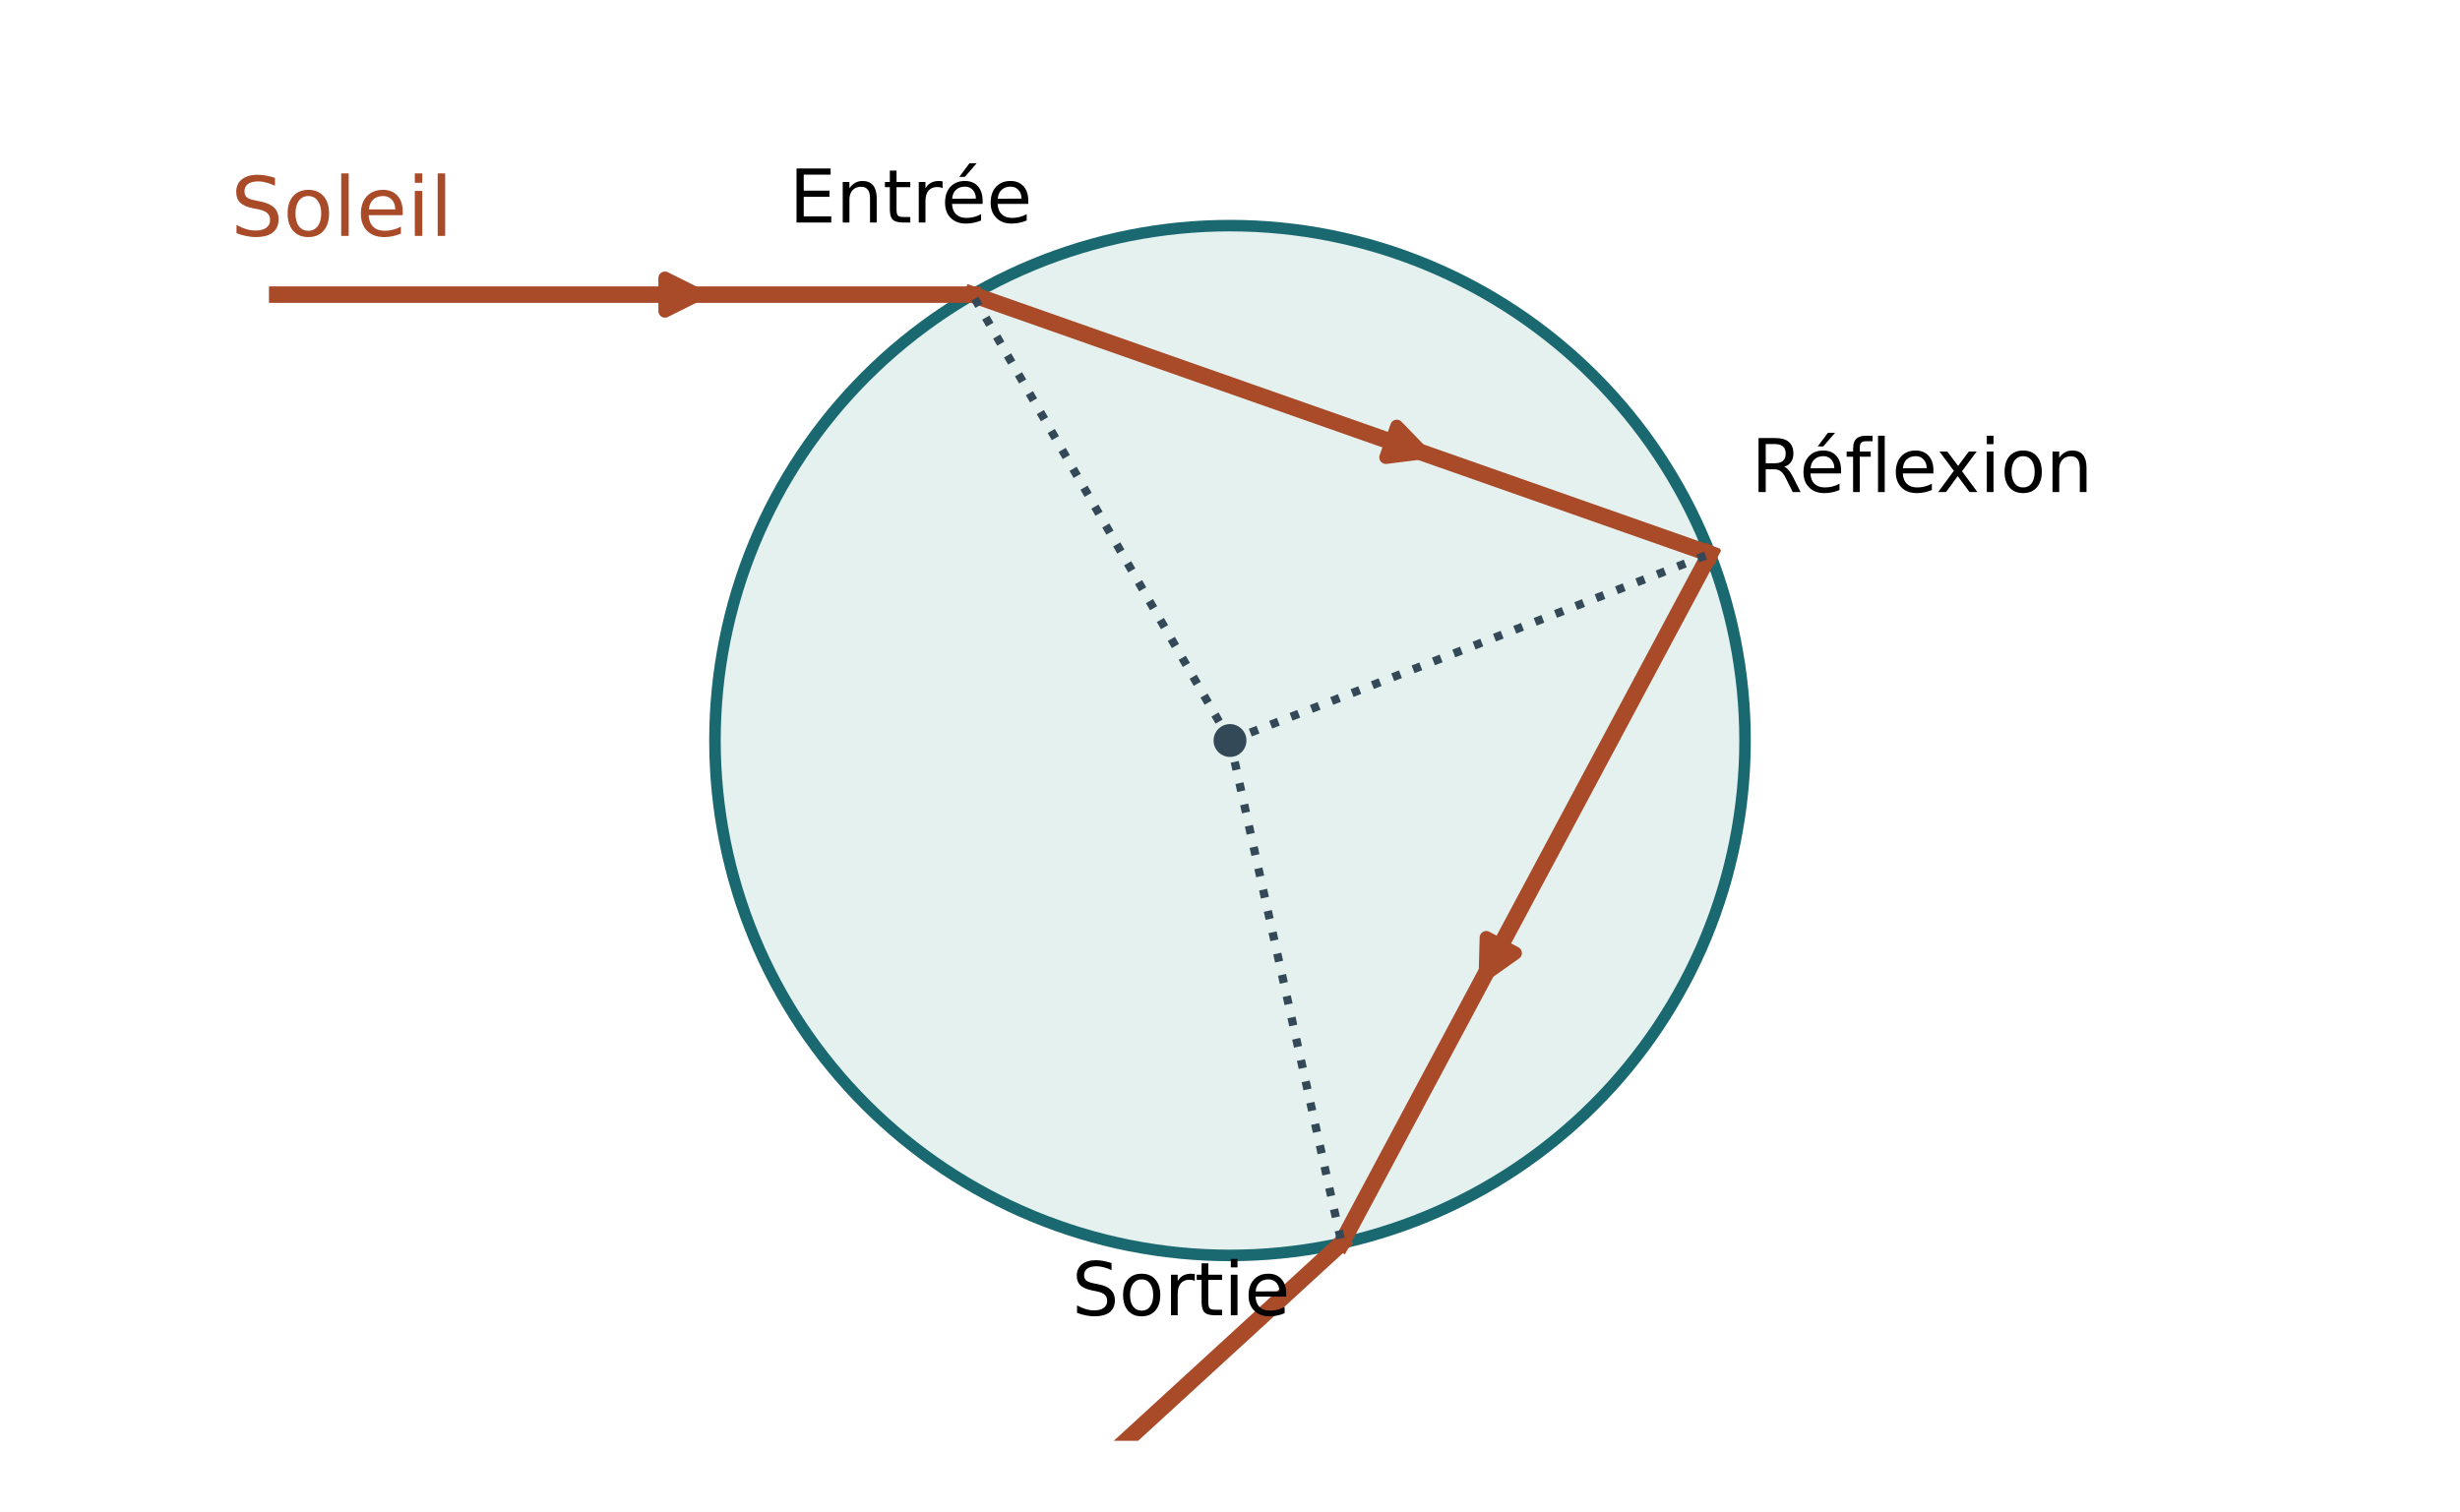
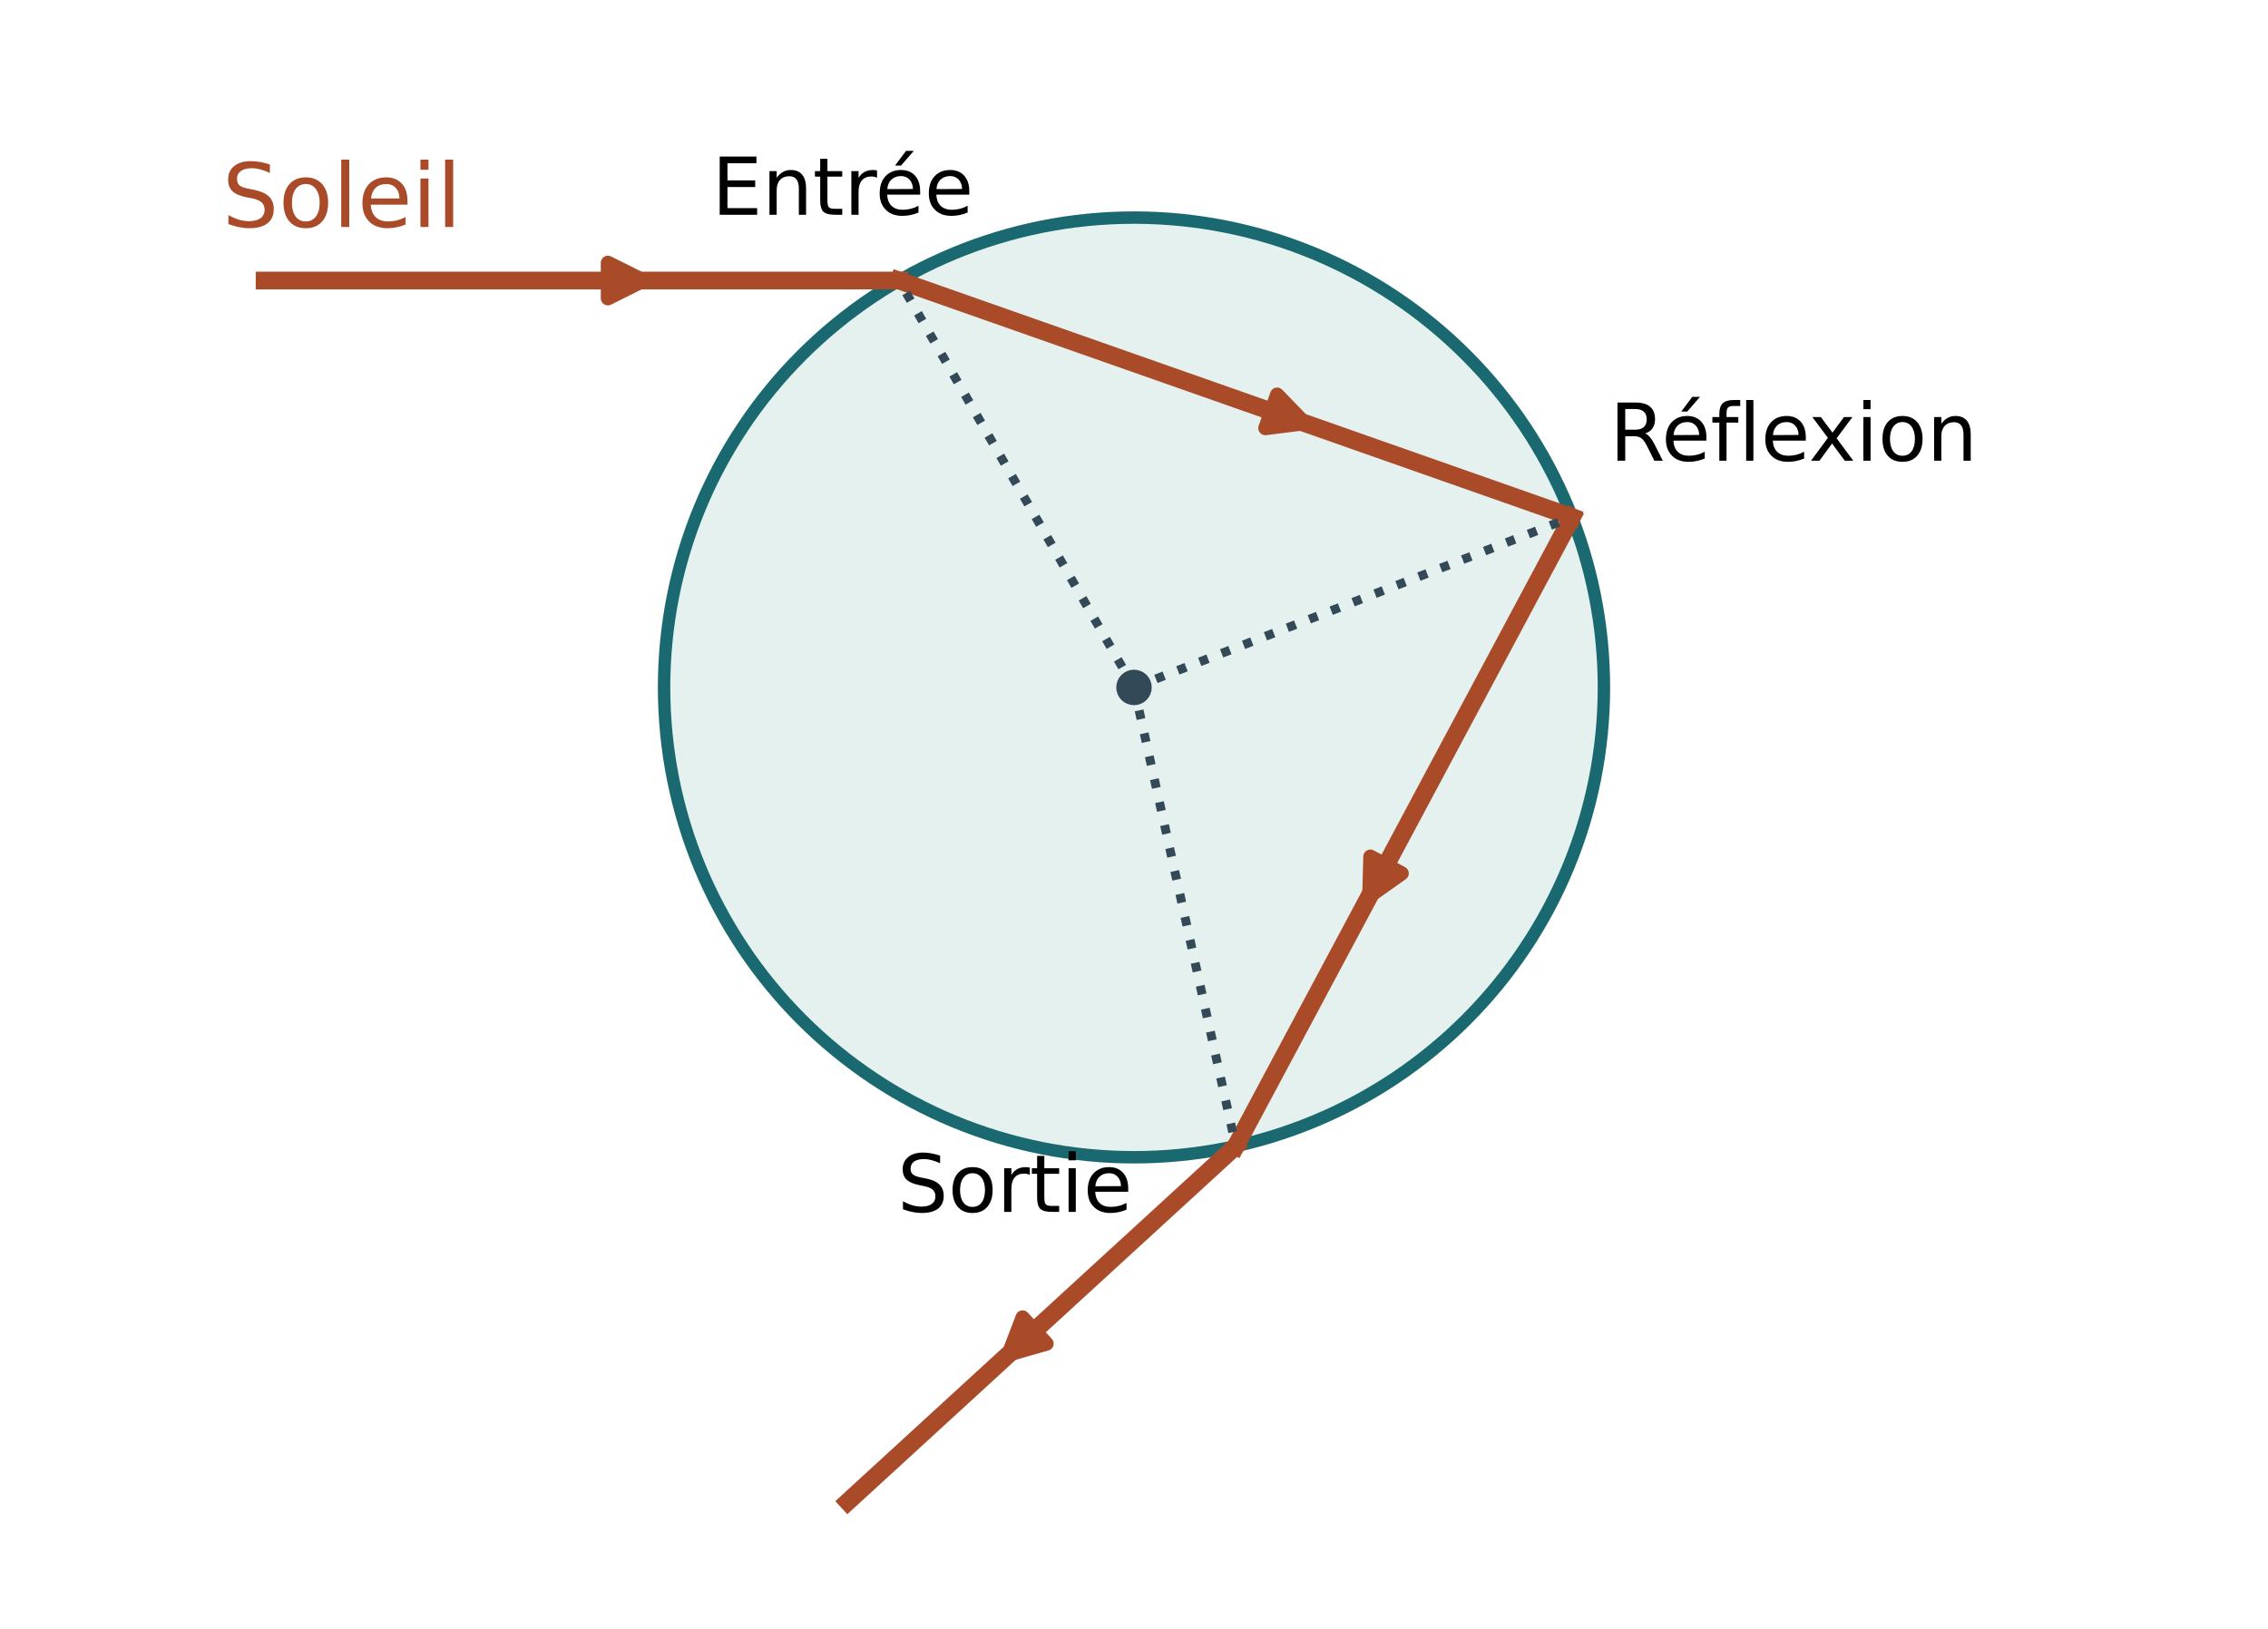
- <svg xmlns="http://www.w3.org/2000/svg" xmlns:xlink="http://www.w3.org/1999/xlink" width="298.648pt" height="183.6pt" viewBox="0 0 298.648 183.6" version="1.1">
+ <svg xmlns="http://www.w3.org/2000/svg" xmlns:xlink="http://www.w3.org/1999/xlink" width="255.637pt" height="183.6pt" viewBox="0 0 255.637 183.6" version="1.1">
  <defs>
    <style type="text/css">*{stroke-linejoin: round; stroke-linecap: butt}</style>
  </defs>
  <g id="figure_1">
    <g id="patch_1">
-       <path d="M 0 183.6  L 298.648 183.6  L 298.648 0  L 0 0  z " style="fill: #ffffff" />
+       <path d="M 0 183.6  L 255.637 183.6  L 255.637 0  L 0 0  z " style="fill: #ffffff" />
    </g>
    <g id="axes_1">
      <g id="patch_2">
-         <path d="M 149.324 152.451  C 165.906 152.451 181.812 145.862 193.537 134.137  C 205.262 122.412 211.851 106.506 211.851 89.924  C 211.851 73.342 205.262 57.437 193.537 45.711  C 181.812 33.986 165.906 27.398 149.324 27.398  C 132.742 27.398 116.837 33.986 105.111 45.711  C 93.386 57.437 86.798 73.342 86.798 89.924  C 86.798 106.506 93.386 122.412 105.111 134.137  C 116.837 145.862 132.742 152.451 149.324 152.451  z " clip-path="url(#p84d6ec0141)" style="fill: #e4f1ef; stroke: #1a6970; stroke-width: 1.4; stroke-linejoin: miter" />
+         <path d="M 127.818 130.467  C 141.866 130.467 155.34 124.886 165.272 114.953  C 175.205 105.02 180.786 91.546 180.786 77.499  C 180.786 63.451 175.205 49.977 165.272 40.044  C 155.34 30.112 141.866 24.53 127.818 24.53  C 113.771 24.53 100.297 30.112 90.364 40.044  C 80.431 49.977 74.85 63.451 74.85 77.499  C 74.85 91.546 80.431 105.02 90.364 114.953  C 100.297 124.886 113.771 130.467 127.818 130.467  z " clip-path="url(#p7a92776636)" style="fill: #e4f1ef; stroke: #1a6970; stroke-width: 1.4; stroke-linejoin: miter" />
      </g>
      <g id="line2d_1">
-         <path d="M 33.651 35.775  L 118.061 35.775  " clip-path="url(#p84d6ec0141)" style="fill: none; stroke: #a94a29; stroke-width: 2; stroke-linecap: square" />
+         <path d="M 29.827 31.627  L 101.334 31.627  " clip-path="url(#p7a92776636)" style="fill: none; stroke: #a94a29; stroke-width: 2; stroke-linecap: square" />
      </g>
      <g id="line2d_2">
-         <path d="M 118.061 35.775  L 207.597 67.256  " clip-path="url(#p84d6ec0141)" style="fill: none; stroke: #a94a29; stroke-width: 2; stroke-linecap: square" />
+         <path d="M 101.334 31.627  L 177.183 58.296  " clip-path="url(#p7a92776636)" style="fill: none; stroke: #a94a29; stroke-width: 2; stroke-linecap: square" />
      </g>
      <g id="line2d_3">
-         <path d="M 207.597 67.256  L 162.871 150.965  " clip-path="url(#p84d6ec0141)" style="fill: none; stroke: #a94a29; stroke-width: 2; stroke-linecap: square" />
+         <path d="M 177.183 58.296  L 139.294 129.209  " clip-path="url(#p7a92776636)" style="fill: none; stroke: #a94a29; stroke-width: 2; stroke-linecap: square" />
      </g>
      <g id="line2d_4">
-         <path d="M 162.871 150.965  L 126.181 184.6  " clip-path="url(#p84d6ec0141)" style="fill: none; stroke: #a94a29; stroke-width: 2; stroke-linecap: square" />
+         <path d="M 139.294 129.209  L 95.564 169.297  " clip-path="url(#p7a92776636)" style="fill: none; stroke: #a94a29; stroke-width: 2; stroke-linecap: square" />
      </g>
      <g id="line2d_5">
-         <path d="M 149.324 89.924  L 118.061 35.775  " clip-path="url(#p84d6ec0141)" style="fill: none; stroke-dasharray: 1,1.65; stroke-dashoffset: 0; stroke: #334958" />
+         <path d="M 127.818 77.499  L 101.334 31.627  " clip-path="url(#p7a92776636)" style="fill: none; stroke-dasharray: 1,1.65; stroke-dashoffset: 0; stroke: #334958" />
      </g>
      <g id="line2d_6">
-         <path d="M 149.324 89.924  L 207.597 67.256  " clip-path="url(#p84d6ec0141)" style="fill: none; stroke-dasharray: 1,1.65; stroke-dashoffset: 0; stroke: #334958" />
+         <path d="M 127.818 77.499  L 177.183 58.296  " clip-path="url(#p7a92776636)" style="fill: none; stroke-dasharray: 1,1.65; stroke-dashoffset: 0; stroke: #334958" />
      </g>
      <g id="line2d_7">
-         <path d="M 149.324 89.924  L 162.871 150.965  " clip-path="url(#p84d6ec0141)" style="fill: none; stroke-dasharray: 1,1.65; stroke-dashoffset: 0; stroke: #334958" />
+         <path d="M 127.818 77.499  L 139.294 129.209  " clip-path="url(#p7a92776636)" style="fill: none; stroke-dasharray: 1,1.65; stroke-dashoffset: 0; stroke: #334958" />
      </g>
      <g id="line2d_8">
        <defs>
          <path id="m42e7bb2a13" d="M 0 1.5  C 0.398 1.5 0.779 1.342 1.061 1.061  C 1.342 0.779 1.5 0.398 1.5 0  C 1.5 -0.398 1.342 -0.779 1.061 -1.061  C 0.779 -1.342 0.398 -1.5 0 -1.5  C -0.398 -1.5 -0.779 -1.342 -1.061 -1.061  C -1.342 -0.779 -1.5 -0.398 -1.5 0  C -1.5 0.398 -1.342 0.779 -1.061 1.061  C -0.779 1.342 -0.398 1.5 0 1.5  z " style="stroke: #334958" />
        </defs>
-         <g clip-path="url(#p84d6ec0141)">
-           <use xlink:href="#m42e7bb2a13" x="149.324" y="89.924" style="fill: #334958; stroke: #334958" />
+         <g clip-path="url(#p7a92776636)">
+           <use xlink:href="#m42e7bb2a13" x="127.818" y="77.499" style="fill: #334958; stroke: #334958" />
        </g>
      </g>
      <g id="patch_3">
-         <path d="M 60.975 35.775  Q 73.746 35.775 84.728 35.775  " style="fill: none; stroke: #a94a29; stroke-width: 1.6; stroke-linecap: round" />
-         <path d="M 80.728 33.775  L 84.728 35.775  L 80.728 37.775  z " style="fill: #a94a29; stroke: #a94a29; stroke-width: 1.6; stroke-linecap: round" />
+         <path d="M 53.28 31.627  Q 63.794 31.627 72.519 31.627  " style="fill: none; stroke: #a94a29; stroke-width: 1.6; stroke-linecap: round" />
+         <path d="M 68.519 29.627  L 72.519 31.627  L 68.519 33.627  z " style="fill: #a94a29; stroke: #a94a29; stroke-width: 1.6; stroke-linecap: round" />
      </g>
      <g id="patch_4">
-         <path d="M 146.808 45.882  Q 160.59 50.728 172.684 54.981  " style="fill: none; stroke: #a94a29; stroke-width: 1.6; stroke-linecap: round" />
-         <path d="M 169.574 51.767  L 172.684 54.981  L 168.247 55.541  z " style="fill: #a94a29; stroke: #a94a29; stroke-width: 1.6; stroke-linecap: round" />
+         <path d="M 125.978 40.292  Q 137.363 44.295 147.061 47.705  " style="fill: none; stroke: #a94a29; stroke-width: 1.6; stroke-linecap: round" />
+         <path d="M 143.951 44.491  L 147.061 47.705  L 142.624 48.265  z " style="fill: #a94a29; stroke: #a94a29; stroke-width: 1.6; stroke-linecap: round" />
      </g>
      <g id="patch_5">
-         <path d="M 193.237 94.132  Q 186.352 107.017 180.311 118.325  " style="fill: none; stroke: #a94a29; stroke-width: 1.6; stroke-linecap: round" />
-         <path d="M 183.96 115.739  L 180.311 118.325  L 180.432 113.854  z " style="fill: #a94a29; stroke: #a94a29; stroke-width: 1.6; stroke-linecap: round" />
+         <path d="M 164.873 81.336  Q 159.185 91.98 154.341 101.047  " style="fill: none; stroke: #a94a29; stroke-width: 1.6; stroke-linecap: round" />
+         <path d="M 157.99 98.461  L 154.341 101.047  L 154.462 96.576  z " style="fill: #a94a29; stroke: #a94a29; stroke-width: 1.6; stroke-linecap: round" />
+       </g>
+       <g id="patch_6">
+         <path d="M 124.701 142.587  Q 118.523 148.25 113.664 152.705  " style="fill: none; stroke: #a94a29; stroke-width: 1.6; stroke-linecap: round" />
+         <path d="M 117.964 151.476  L 113.664 152.705  L 115.261 148.527  z " style="fill: #a94a29; stroke: #a94a29; stroke-width: 1.6; stroke-linecap: round" />
      </g>
      <g id="text_1">
-         <text style="font-size: 10px; font-family: 'DejaVu Sans'; text-anchor: start; fill: #a94a29" x="28.023" y="28.648" transform="rotate(-0 28.02316 28.64842)">Soleil</text>
+         <text style="font-size: 10px; font-family: 'DejaVu Sans'; text-anchor: start; fill: #a94a29" x="25.06" y="25.59" transform="rotate(-0 25.06013 25.58981)">Soleil</text>
      </g>
      <g id="text_2">
-         <text style="font-size: 9px; font-family: 'DejaVu Sans'; text-anchor: middle" x="110.558" y="27.021" transform="rotate(-0 110.5579 27.02115)">Entrée</text>
+         <text style="font-size: 9px; font-family: 'DejaVu Sans'; text-anchor: middle" x="94.978" y="24.211" transform="rotate(-0 94.97809 24.21129)">Entrée</text>
      </g>
      <g id="text_3">
-         <text style="font-size: 9px; font-family: 'DejaVu Sans'; text-anchor: start" x="212.599" y="59.753" transform="rotate(-0 212.5989 59.75277)">Réflexion</text>
+         <text style="font-size: 9px; font-family: 'DejaVu Sans'; text-anchor: start" x="181.42" y="51.939" transform="rotate(-0 181.4204 51.93935)">Réflexion</text>
      </g>
      <g id="text_4">
-         <text style="font-size: 9px; font-family: 'DejaVu Sans'; text-anchor: end" x="156.618" y="159.719" transform="rotate(-0 156.6181 159.7191)">Sortie</text>
+         <text style="font-size: 9px; font-family: 'DejaVu Sans'; text-anchor: end" x="127.641" y="136.624" transform="rotate(-0 127.6411 136.6242)">Sortie</text>
      </g>
    </g>
  </g>
  <defs>
-     <clipPath id="p84d6ec0141">
-       <rect x="8.64" y="8.64" width="281.368" height="166.32" />
+     <clipPath id="p7a92776636">
+       <rect x="8.64" y="8.64" width="238.357" height="166.32" />
    </clipPath>
  </defs>
</svg>
